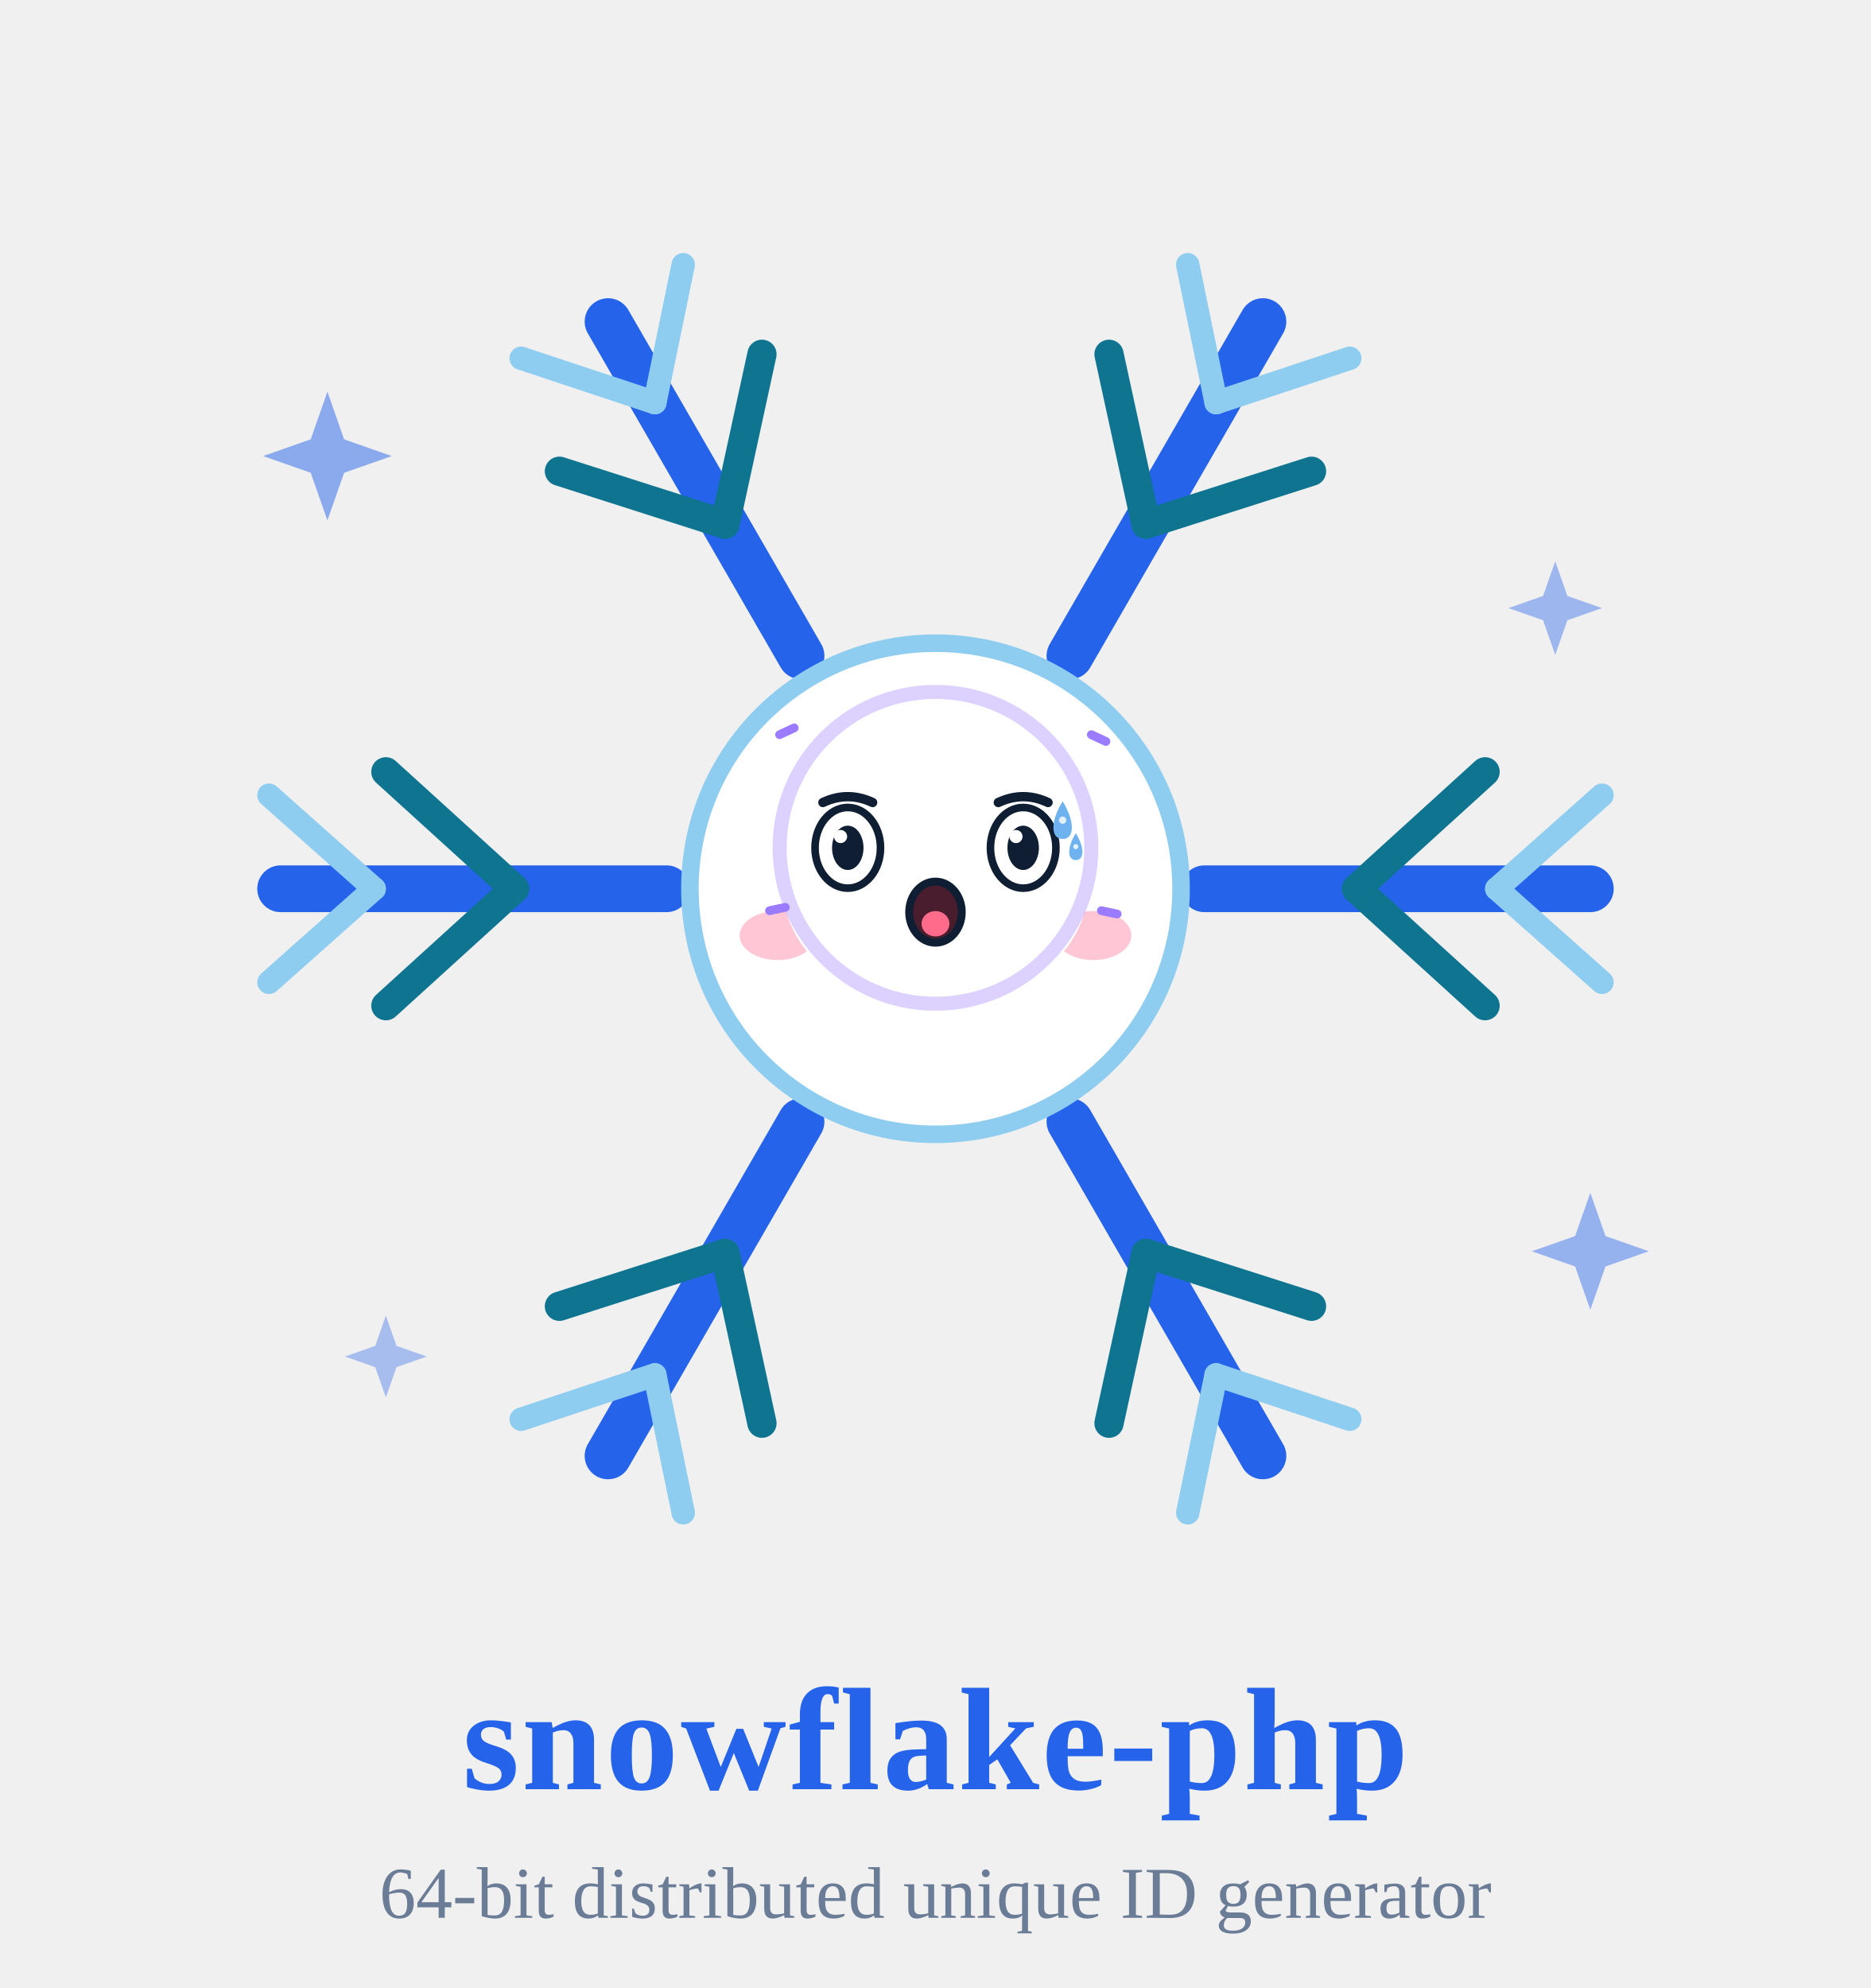
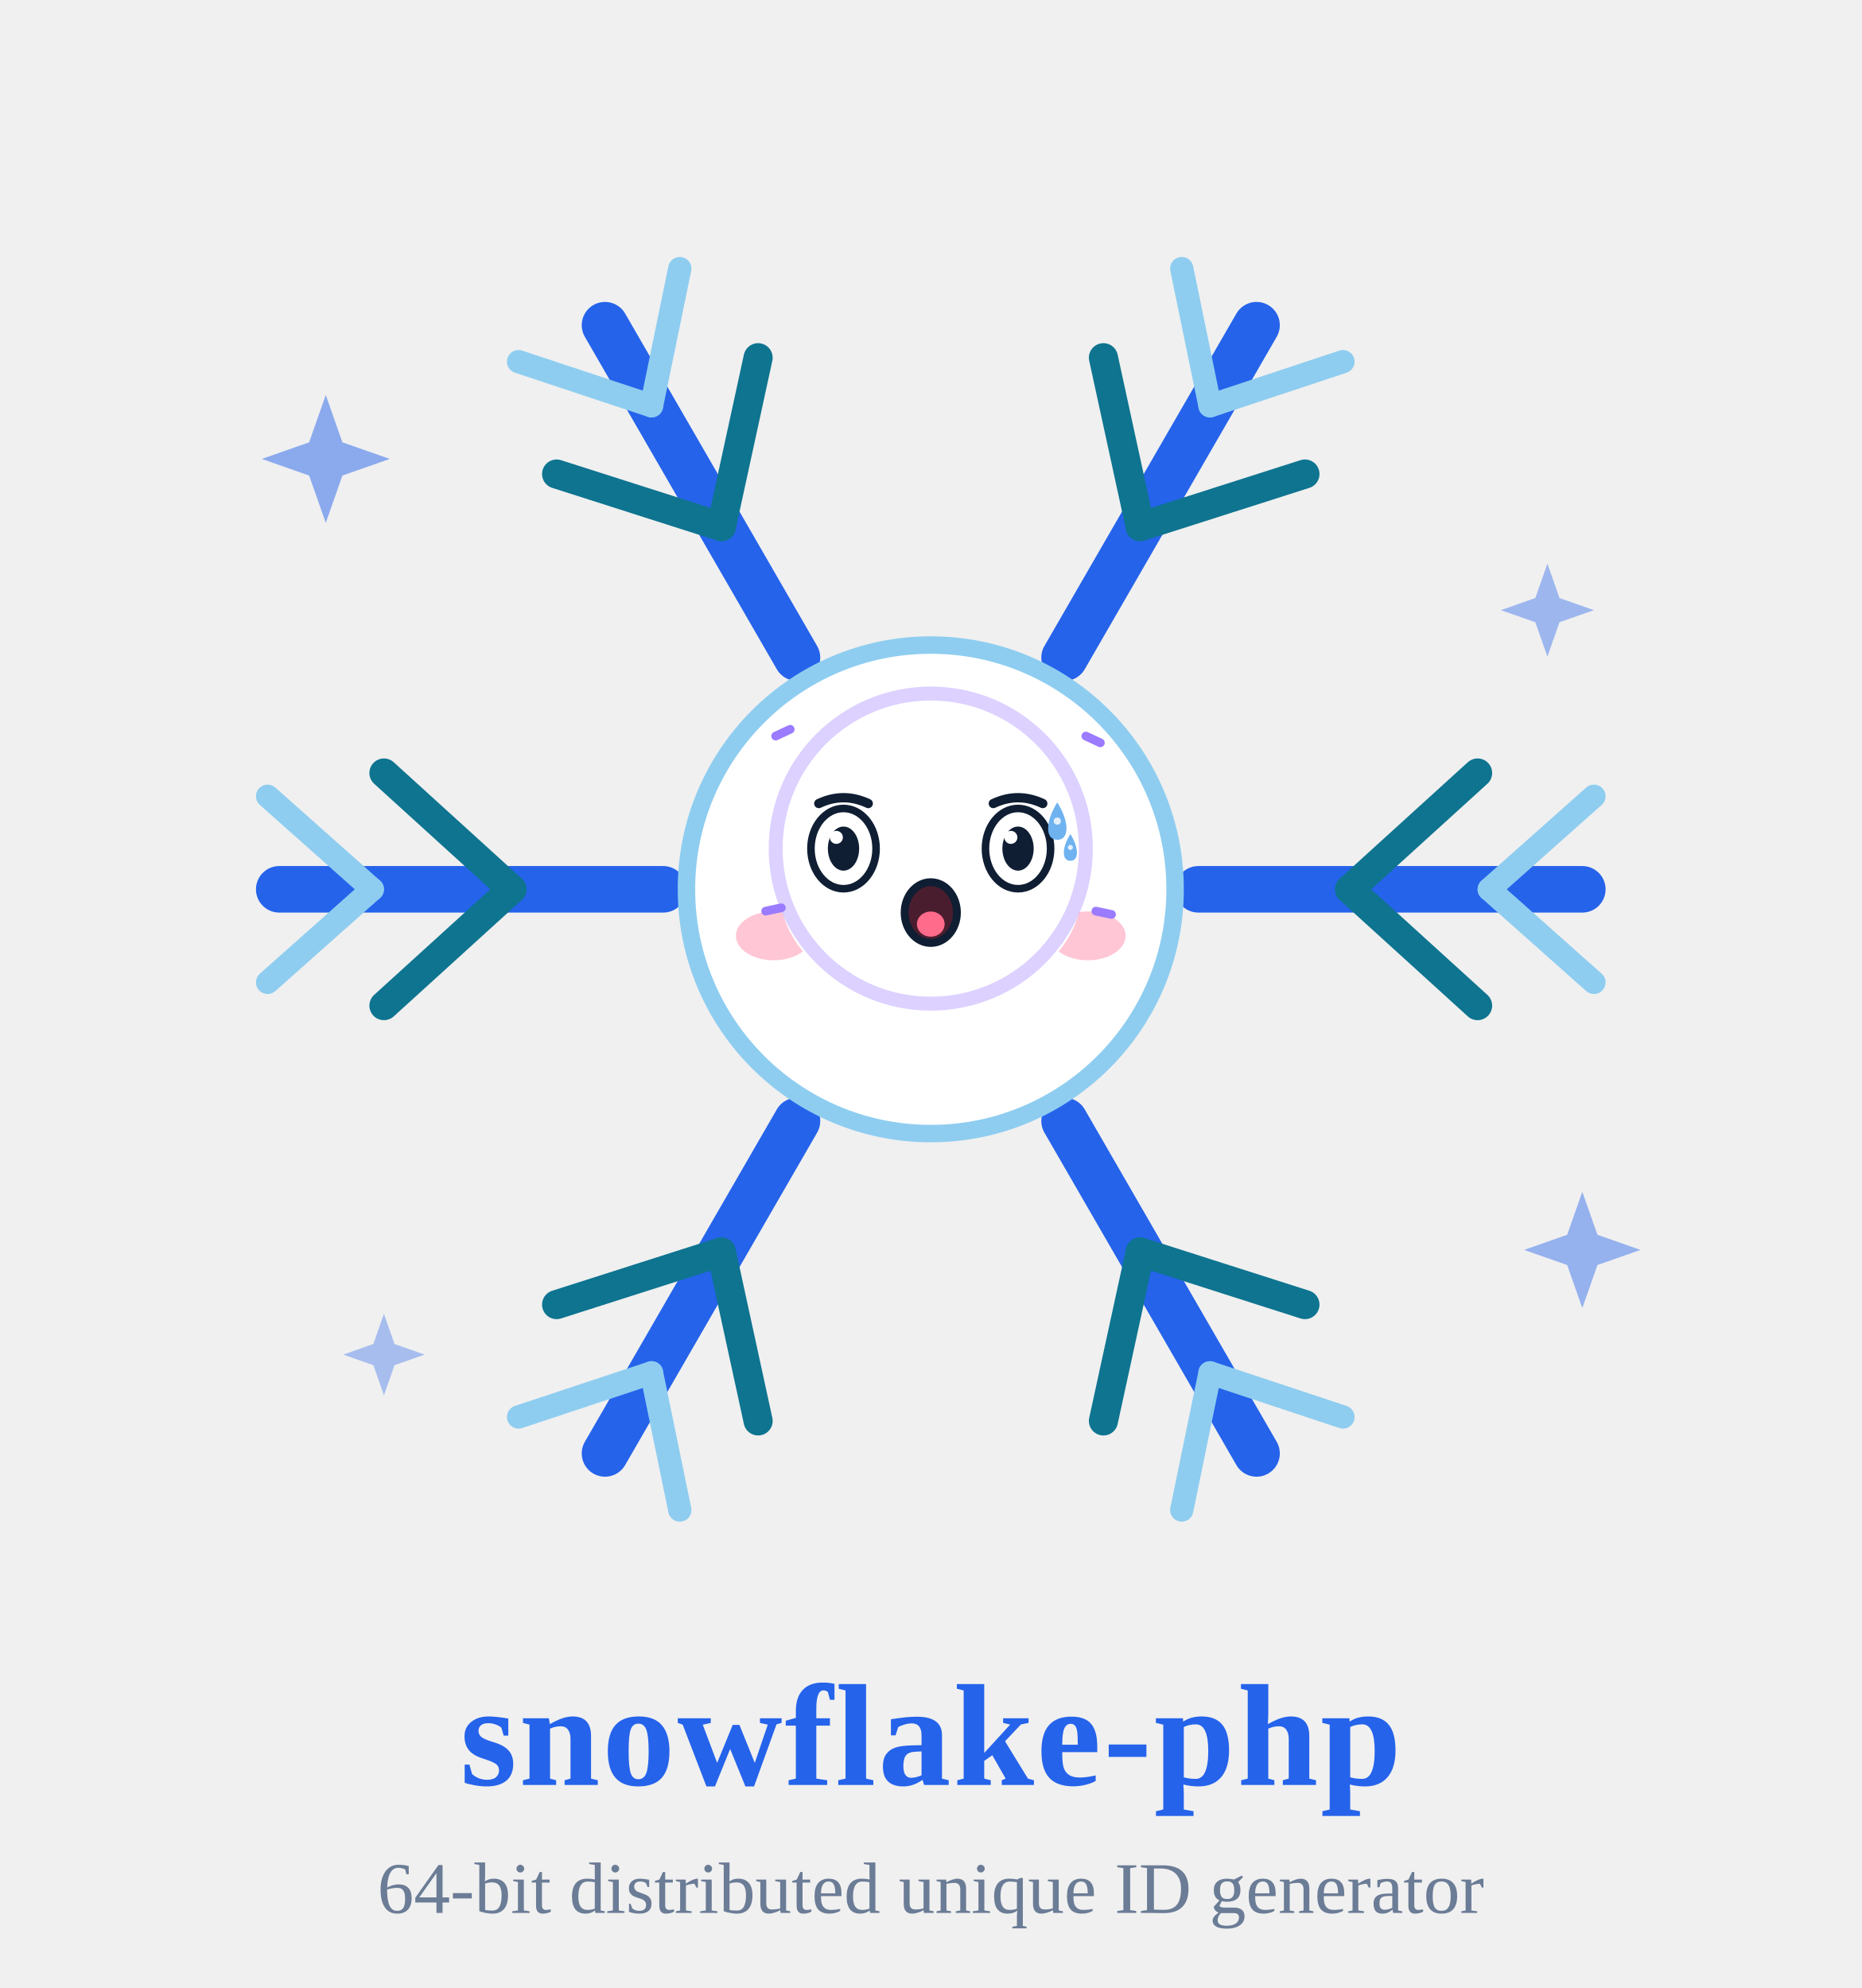
- <svg xmlns="http://www.w3.org/2000/svg" viewBox="0 0 320 340" width="320" height="340" role="img" aria-label="雪花精灵 · 惊恐 Terrified">
+ <svg xmlns="http://www.w3.org/2000/svg" viewBox="0 0 320 340" width="88" height="94" role="img" aria-label="雪花精灵 · 惊恐 Terrified">
  <style>
.ex-motion { animation: ex-tremble 0.18s ease-in-out infinite; transform-box: fill-box; transform-origin: 50% 50%; }
.ex-anim-tear { animation: ex-tear 1.8s ease-in infinite; transform-box: fill-box; transform-origin: center; }
.ex-anim-sweat { animation: ex-tear 1.5s ease-in infinite; transform-box: fill-box; transform-origin: center; }
.ex-anim-heart { animation: ex-heart 2.2s ease-out infinite; transform-box: fill-box; transform-origin: center; }
.ex-anim-spark { animation: ex-spark 1.9s ease-in-out infinite; transform-box: fill-box; transform-origin: center; }
.ex-anim-rain { animation: ex-rain 1.4s linear infinite; transform-box: fill-box; transform-origin: center; }
.ex-anim-confetti { animation: ex-confetti 2.4s linear infinite; transform-box: fill-box; transform-origin: center; }
.ex-anim-pulse { animation: ex-pulse 1.6s ease-in-out infinite; transform-box: fill-box; transform-origin: center; }
.ex-anim-knock { animation: ex-knock 0.55s ease-in-out infinite; transform-box: fill-box; transform-origin: center; }
.ex-anim-knockline { animation: ex-knockline 0.55s ease-out infinite; transform-box: fill-box; transform-origin: center; }
.ex-anim-palm { animation: ex-palm 0.9s ease-in-out infinite; transform-box: fill-box; transform-origin: center; }
.ex-anim-steam { animation: ex-steam 1.8s ease-out infinite; transform-box: fill-box; transform-origin: center; }
.ex-anim-shock { animation: ex-shock 0.5s ease-in-out infinite; transform-box: fill-box; transform-origin: center; }
.ex-anim-please { animation: ex-please 1.4s ease-in-out infinite; transform-box: fill-box; transform-origin: center; }
.ex-anim-drift { animation: ex-drift 4.5s ease-in-out infinite; transform-box: fill-box; transform-origin: center; }
@keyframes ex-tremble { 0%,100% { transform: translate(0,0); } 25% { transform: translate(-1.6px,0.88px); } 50% { transform: translate(1.6px,-0.88px); } 75% { transform: translate(-1.28px,0.88px); } }
@keyframes ex-tear { 0% { transform: translateY(0); opacity: 0; } 18% { opacity: 1; } 100% { transform: translateY(8px); opacity: 0; } }
@keyframes ex-heart { 0% { transform: translateY(0) scale(.65); opacity: 0; } 20% { opacity: 1; } 100% { transform: translateY(-10px) scale(1.15); opacity: 0; } }
@keyframes ex-spark { 0%,100% { transform: scale(.6) rotate(0deg); opacity: .3; } 50% { transform: scale(1.15) rotate(25deg); opacity: 1; } }
@keyframes ex-rain { 0% { transform: translateY(0); opacity: 0; } 20% { opacity: 1; } 100% { transform: translateY(8px); opacity: 0; } }
@keyframes ex-confetti { 0% { transform: translateY(-4px) rotate(0deg); opacity: 1; } 100% { transform: translateY(14px) rotate(200deg); opacity: 0; } }
@keyframes ex-pulse { 0%,100% { transform: scale(1); opacity: .35; } 50% { transform: scale(1.18); opacity: .7; } }
@keyframes ex-knock { 0%,100% { transform: translateX(3px); } 35% { transform: translateX(0); } }
@keyframes ex-knockline { 0%,100% { transform: scaleX(.6); opacity: .35; } 35% { transform: scaleX(1); opacity: 1; } }
@keyframes ex-palm { 0%,100% { transform: translateY(0) rotate(0deg); } 50% { transform: translateY(-1px) rotate(-4deg); } }
@keyframes ex-steam { 0% { transform: translateY(0); opacity: .7; } 100% { transform: translateY(-7px); opacity: 0; } }
@keyframes ex-shock { 0%,100% { transform: scaleX(.7); opacity: .4; } 50% { transform: scaleX(1.25); opacity: 1; } }
@keyframes ex-please { 0%,100% { transform: translateY(0); } 50% { transform: translateY(-1.5px); } }
@keyframes ex-drift { 0%,100% { transform: translateY(0); } 50% { transform: translateY(-1.5px); } }
@media (prefers-reduced-motion: reduce) {
  .ex-motion, [class*="ex-anim-"] { animation: none !important; }
}
</style>
  <g class="ex-motion ex-terrified">
    <g class="ex-base">
      <defs>
</defs>
      <g opacity="0.9">
        <path d="M56,67 L58.86,75.14 L67,78 L58.86,80.86 L56,89 L53.14,80.86 L45,78 L53.14,75.14 Z" fill="#2563eb" opacity="0.55" />
        <path d="M266,96 L268.08,101.92 L274,104 L268.08,106.08 L266,112 L263.92,106.08 L258,104 L263.92,101.92 Z" fill="#2563eb" opacity="0.45" />
        <path d="M66,225 L67.82,230.18 L73,232 L67.82,233.82 L66,239 L64.18,233.82 L59,232 L64.18,230.18 Z" fill="#2563eb" opacity="0.4" />
        <path d="M272,204 L274.6,211.4 L282,214 L274.6,216.6 L272,224 L269.4,216.6 L262,214 L269.4,211.4 Z" fill="#2563eb" opacity="0.5" />
      </g>
      <g>
        <g transform="rotate(0 160 152)">
          <line x1="206.0" y1="152.0" x2="272.0" y2="152.0" stroke="#2563eb" stroke-width="8" stroke-linecap="round" />
          <line x1="232.0" y1="152.0" x2="254.0" y2="132.0" stroke="#0e7490" stroke-width="5" stroke-linecap="round" />
          <line x1="232.0" y1="152.0" x2="254.0" y2="172.0" stroke="#0e7490" stroke-width="5" stroke-linecap="round" />
          <line x1="256.0" y1="152.0" x2="274.0" y2="136.0" stroke="#8ecdf0" stroke-width="4" stroke-linecap="round" />
          <line x1="256.0" y1="152.0" x2="274.0" y2="168.0" stroke="#8ecdf0" stroke-width="4" stroke-linecap="round" />
        </g>
        <g transform="rotate(60 160 152)">
          <line x1="206.0" y1="152.0" x2="272.0" y2="152.0" stroke="#2563eb" stroke-width="8" stroke-linecap="round" />
          <line x1="232.0" y1="152.0" x2="254.0" y2="132.0" stroke="#0e7490" stroke-width="5" stroke-linecap="round" />
          <line x1="232.0" y1="152.0" x2="254.0" y2="172.0" stroke="#0e7490" stroke-width="5" stroke-linecap="round" />
          <line x1="256.0" y1="152.0" x2="274.0" y2="136.0" stroke="#8ecdf0" stroke-width="4" stroke-linecap="round" />
          <line x1="256.0" y1="152.0" x2="274.0" y2="168.0" stroke="#8ecdf0" stroke-width="4" stroke-linecap="round" />
        </g>
        <g transform="rotate(120 160 152)">
          <line x1="206.0" y1="152.0" x2="272.0" y2="152.0" stroke="#2563eb" stroke-width="8" stroke-linecap="round" />
          <line x1="232.0" y1="152.0" x2="254.0" y2="132.0" stroke="#0e7490" stroke-width="5" stroke-linecap="round" />
          <line x1="232.0" y1="152.0" x2="254.0" y2="172.0" stroke="#0e7490" stroke-width="5" stroke-linecap="round" />
          <line x1="256.0" y1="152.0" x2="274.0" y2="136.0" stroke="#8ecdf0" stroke-width="4" stroke-linecap="round" />
          <line x1="256.0" y1="152.0" x2="274.0" y2="168.0" stroke="#8ecdf0" stroke-width="4" stroke-linecap="round" />
        </g>
        <g transform="rotate(180 160 152)">
          <line x1="206.0" y1="152.0" x2="272.0" y2="152.0" stroke="#2563eb" stroke-width="8" stroke-linecap="round" />
          <line x1="232.0" y1="152.0" x2="254.0" y2="132.0" stroke="#0e7490" stroke-width="5" stroke-linecap="round" />
          <line x1="232.0" y1="152.0" x2="254.0" y2="172.0" stroke="#0e7490" stroke-width="5" stroke-linecap="round" />
          <line x1="256.0" y1="152.0" x2="274.0" y2="136.0" stroke="#8ecdf0" stroke-width="4" stroke-linecap="round" />
          <line x1="256.0" y1="152.0" x2="274.0" y2="168.0" stroke="#8ecdf0" stroke-width="4" stroke-linecap="round" />
        </g>
        <g transform="rotate(240 160 152)">
          <line x1="206.0" y1="152.0" x2="272.0" y2="152.0" stroke="#2563eb" stroke-width="8" stroke-linecap="round" />
          <line x1="232.0" y1="152.0" x2="254.0" y2="132.0" stroke="#0e7490" stroke-width="5" stroke-linecap="round" />
          <line x1="232.0" y1="152.0" x2="254.0" y2="172.0" stroke="#0e7490" stroke-width="5" stroke-linecap="round" />
          <line x1="256.0" y1="152.0" x2="274.0" y2="136.0" stroke="#8ecdf0" stroke-width="4" stroke-linecap="round" />
          <line x1="256.0" y1="152.0" x2="274.0" y2="168.0" stroke="#8ecdf0" stroke-width="4" stroke-linecap="round" />
        </g>
        <g transform="rotate(300 160 152)">
          <line x1="206.0" y1="152.0" x2="272.0" y2="152.0" stroke="#2563eb" stroke-width="8" stroke-linecap="round" />
          <line x1="232.0" y1="152.0" x2="254.0" y2="132.0" stroke="#0e7490" stroke-width="5" stroke-linecap="round" />
          <line x1="232.0" y1="152.0" x2="254.0" y2="172.0" stroke="#0e7490" stroke-width="5" stroke-linecap="round" />
          <line x1="256.0" y1="152.0" x2="274.0" y2="136.0" stroke="#8ecdf0" stroke-width="4" stroke-linecap="round" />
          <line x1="256.0" y1="152.0" x2="274.0" y2="168.0" stroke="#8ecdf0" stroke-width="4" stroke-linecap="round" />
        </g>
        <circle cx="160" cy="152" r="42" fill="#ffffff" stroke="#8ecdf0" stroke-width="3" />
        <circle cx="145" cy="145" r="5" fill="#0f1e33" />
        <circle cx="175" cy="145" r="5" fill="#0f1e33" />
        <circle cx="146.8" cy="143.2" r="1.7" fill="#ffffff" />
        <circle cx="176.8" cy="143.2" r="1.7" fill="#ffffff" />
        <path d="M146,163 Q160,175 174,163" fill="none" stroke="#0f1e33" stroke-width="3.4" stroke-linecap="round" />
        <ellipse cx="133" cy="160" rx="6.5" ry="4.2" fill="#ffb3c7" opacity="0.75" />
        <ellipse cx="187" cy="160" rx="6.5" ry="4.2" fill="#ffb3c7" opacity="0.75" />
      </g>
      <text x="160" y="306" font-size="25.0" fill="#2563eb" font-weight="700" text-anchor="middle" letter-spacing="0.4">snowflake-php</text>
      <text x="160" y="328" font-size="12.5" fill="#6b7c96" font-weight="400" text-anchor="middle">64-bit distributed unique ID generator</text>
    </g>
    <g class="ex-face">
      <ellipse cx="160" cy="152" rx="26" ry="20" fill="#FFFFFF" />
      <path d="M 140.75,137.25 Q 145,135.25 149.25,137.25" fill="none" stroke="#0F1E33" stroke-width="1.6" stroke-linecap="round" />
      <path d="M 170.75,137.25 Q 175,135.25 179.25,137.25" fill="none" stroke="#0F1E33" stroke-width="1.6" stroke-linecap="round" />
      <ellipse cx="145" cy="145" rx="5.6" ry="6.9" fill="#FFFFFF" stroke="#0F1E33" stroke-width="1.3" />
      <ellipse cx="145" cy="145" rx="2.69" ry="3.79" fill="#0F1E33" />
      <circle cx="143.77" cy="143.07" r="1.12" fill="#FFFFFF" />
      <ellipse cx="175" cy="145" rx="5.6" ry="6.9" fill="#FFFFFF" stroke="#0F1E33" stroke-width="1.3" />
      <ellipse cx="175" cy="145" rx="2.69" ry="3.79" fill="#0F1E33" />
      <circle cx="173.77" cy="143.07" r="1.12" fill="#FFFFFF" />
      <ellipse cx="160" cy="156" rx="4.49" ry="5.22" fill="#4A1D2E" stroke="#0F1E33" stroke-width="1.36" />
      <ellipse cx="160" cy="157.98" rx="2.38" ry="2.16" fill="#FF6B8A" />
      <g transform="translate(0 0)">
        <path class="ex-anim-sweat" style="animation-delay:0.2s" d="M 181.75,137.05 C 183.85,140.41 183.85,143.49 181.75,143.49 C 179.65,143.49 179.65,140.41 181.75,137.05 Z" fill="#6FB2F0" />
        <circle cx="181.75" cy="140.27" r="0.62" fill="#FFFFFF" opacity=".8" />
      </g>
      <g transform="translate(0 0)">
        <path class="ex-anim-sweat" style="animation-delay:0.2s" d="M 184,142.5 C 185.5,144.9 185.5,147.1 184,147.1 C 182.5,147.1 182.5,144.9 184,142.5 Z" fill="#6FB2F0" />
        <circle cx="184" cy="144.8" r="0.44" fill="#FFFFFF" opacity=".8" />
      </g>
      <circle class="ex-anim-pulse" cx="160" cy="145" r="26.66" fill="none" stroke="#9B7BFF" stroke-width="2.4" opacity=".35" />
      <g transform="translate(133.34 125.65) rotate(-25)">
        <path class="ex-anim-shock" style="animation-delay:0.0s" d="M 0 0 L 2.75 0" stroke="#9B7BFF" stroke-width="1.5" stroke-linecap="round" />
      </g>
      <g transform="translate(186.66 125.65) rotate(25)">
        <path class="ex-anim-shock" style="animation-delay:0.08s" d="M 0 0 L 2.75 0" stroke="#9B7BFF" stroke-width="1.5" stroke-linecap="round" />
      </g>
      <g transform="translate(131.62 155.75) rotate(-12)">
        <path class="ex-anim-shock" style="animation-delay:0.16s" d="M 0 0 L 2.75 0" stroke="#9B7BFF" stroke-width="1.5" stroke-linecap="round" />
      </g>
      <g transform="translate(188.38 155.75) rotate(12)">
        <path class="ex-anim-shock" style="animation-delay:0.24s" d="M 0 0 L 2.75 0" stroke="#9B7BFF" stroke-width="1.5" stroke-linecap="round" />
      </g>
    </g>
  </g>
</svg>
